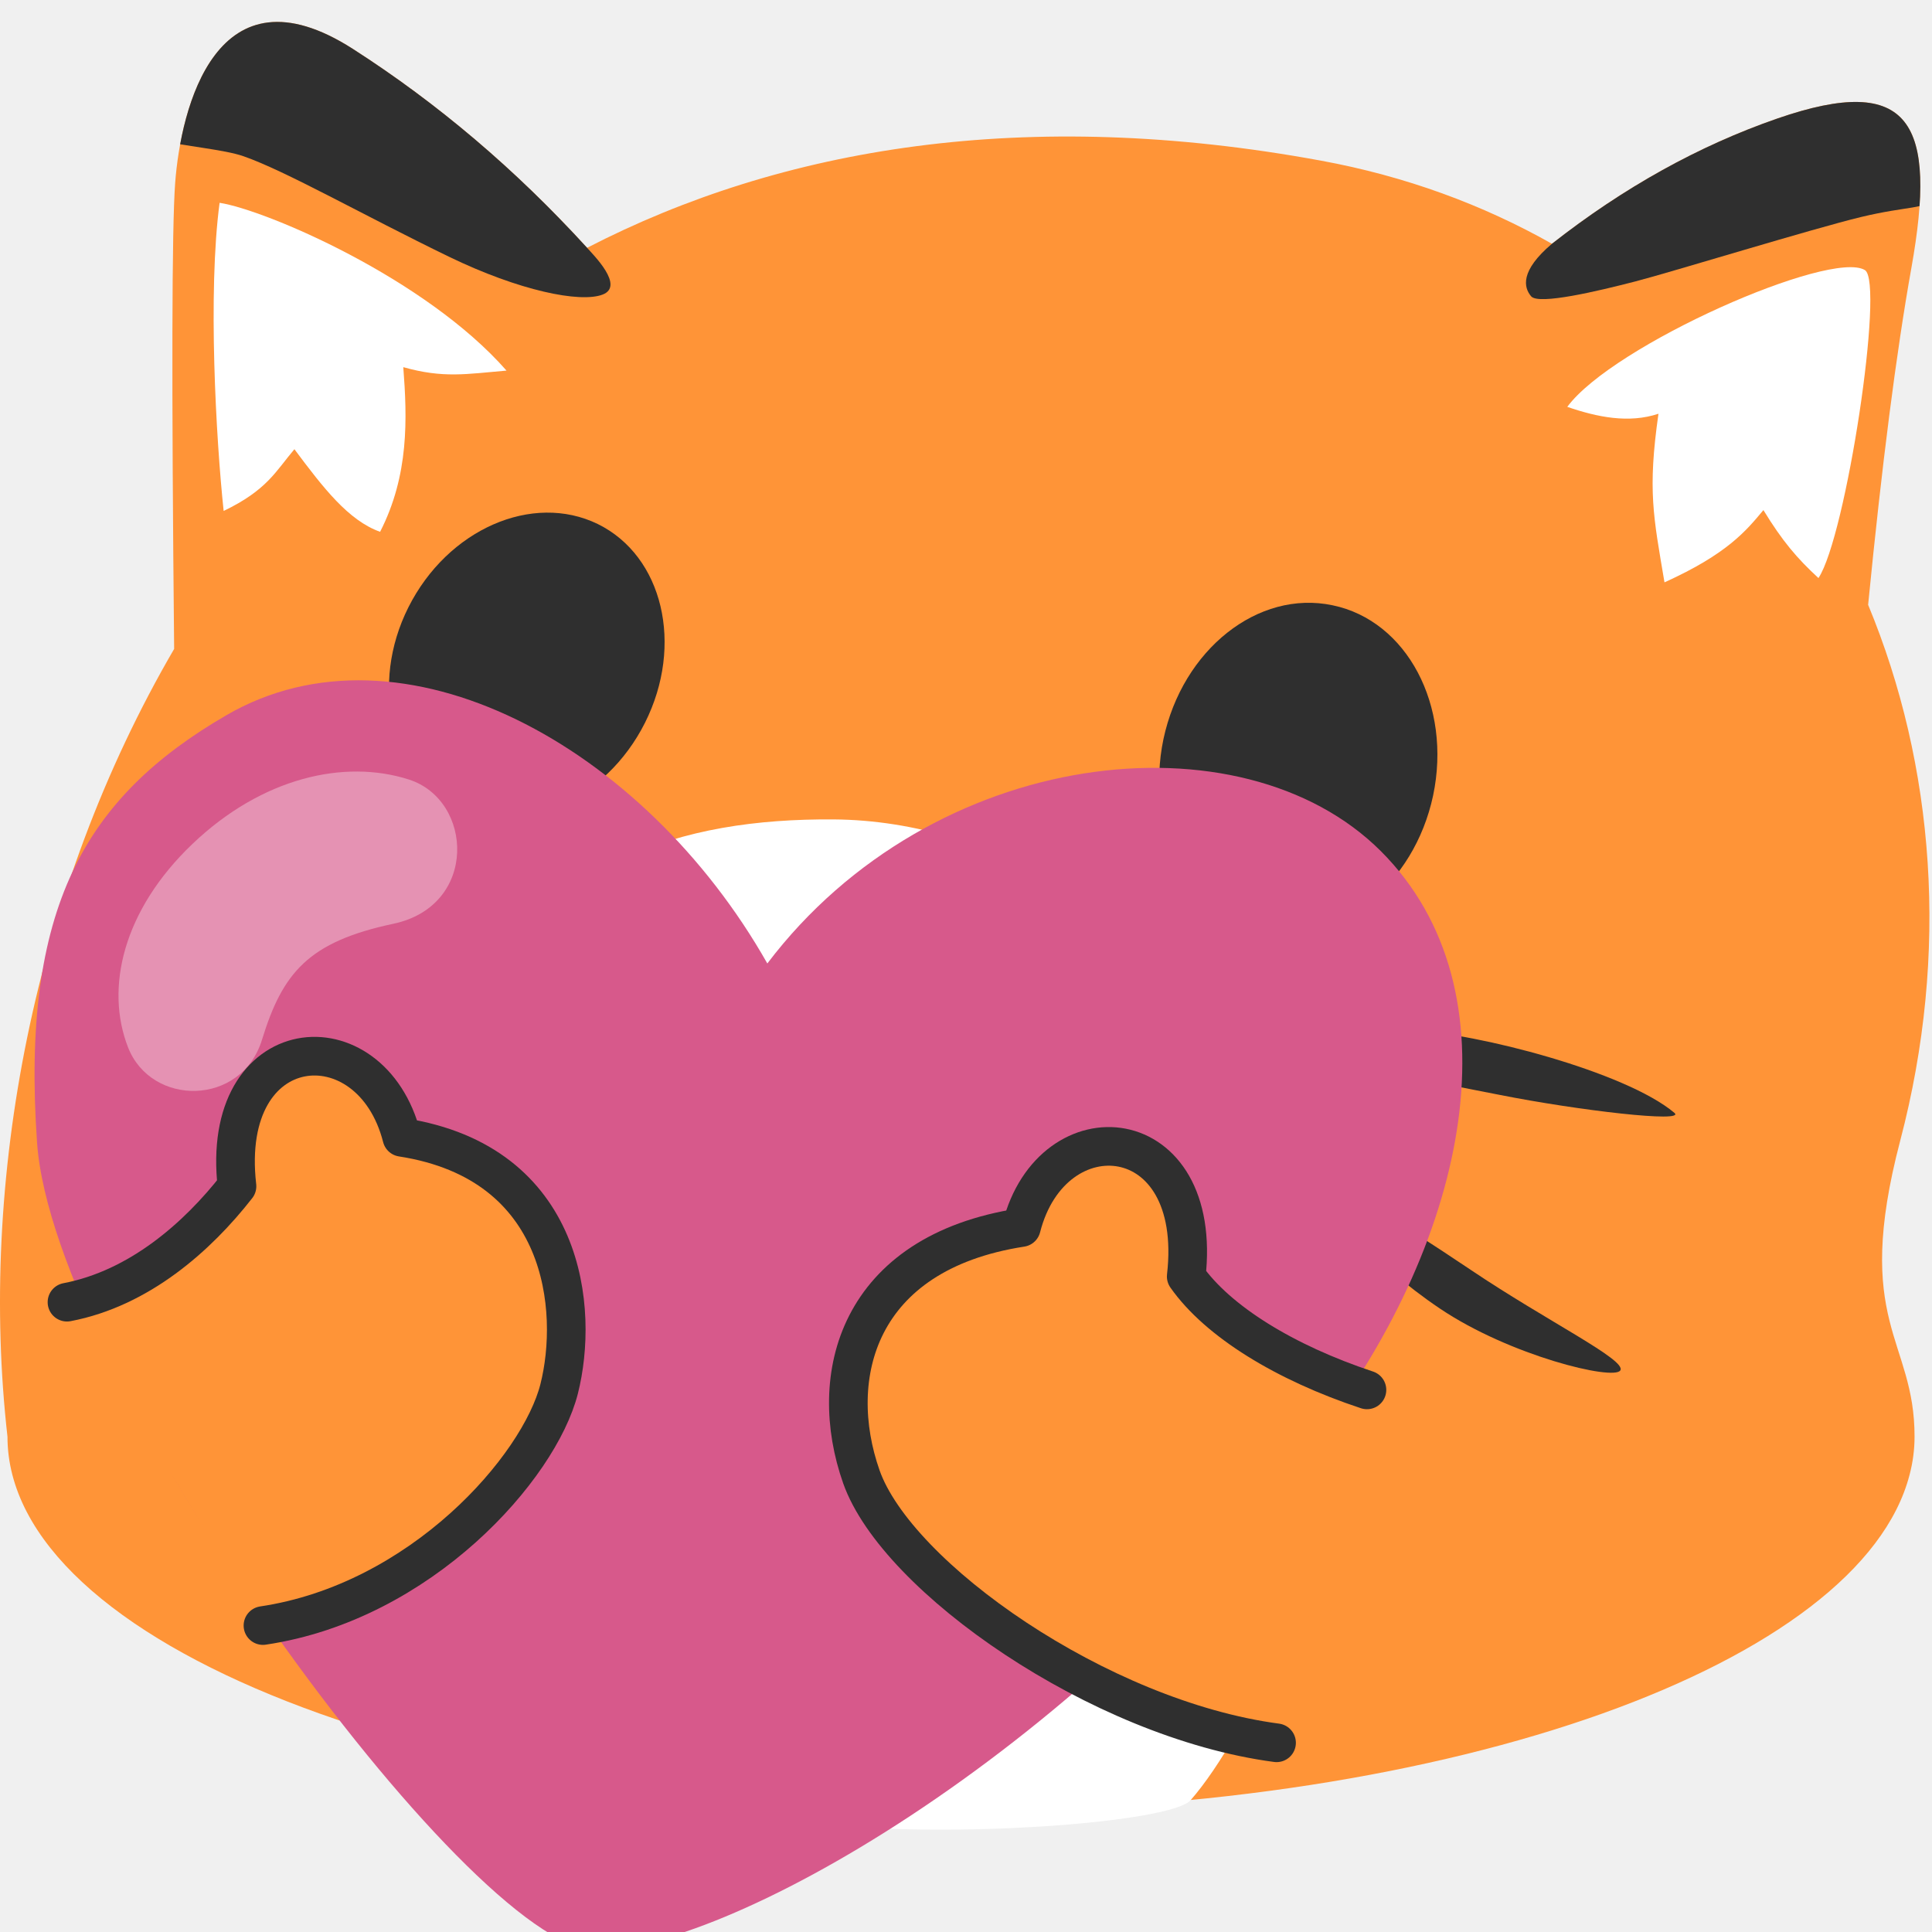
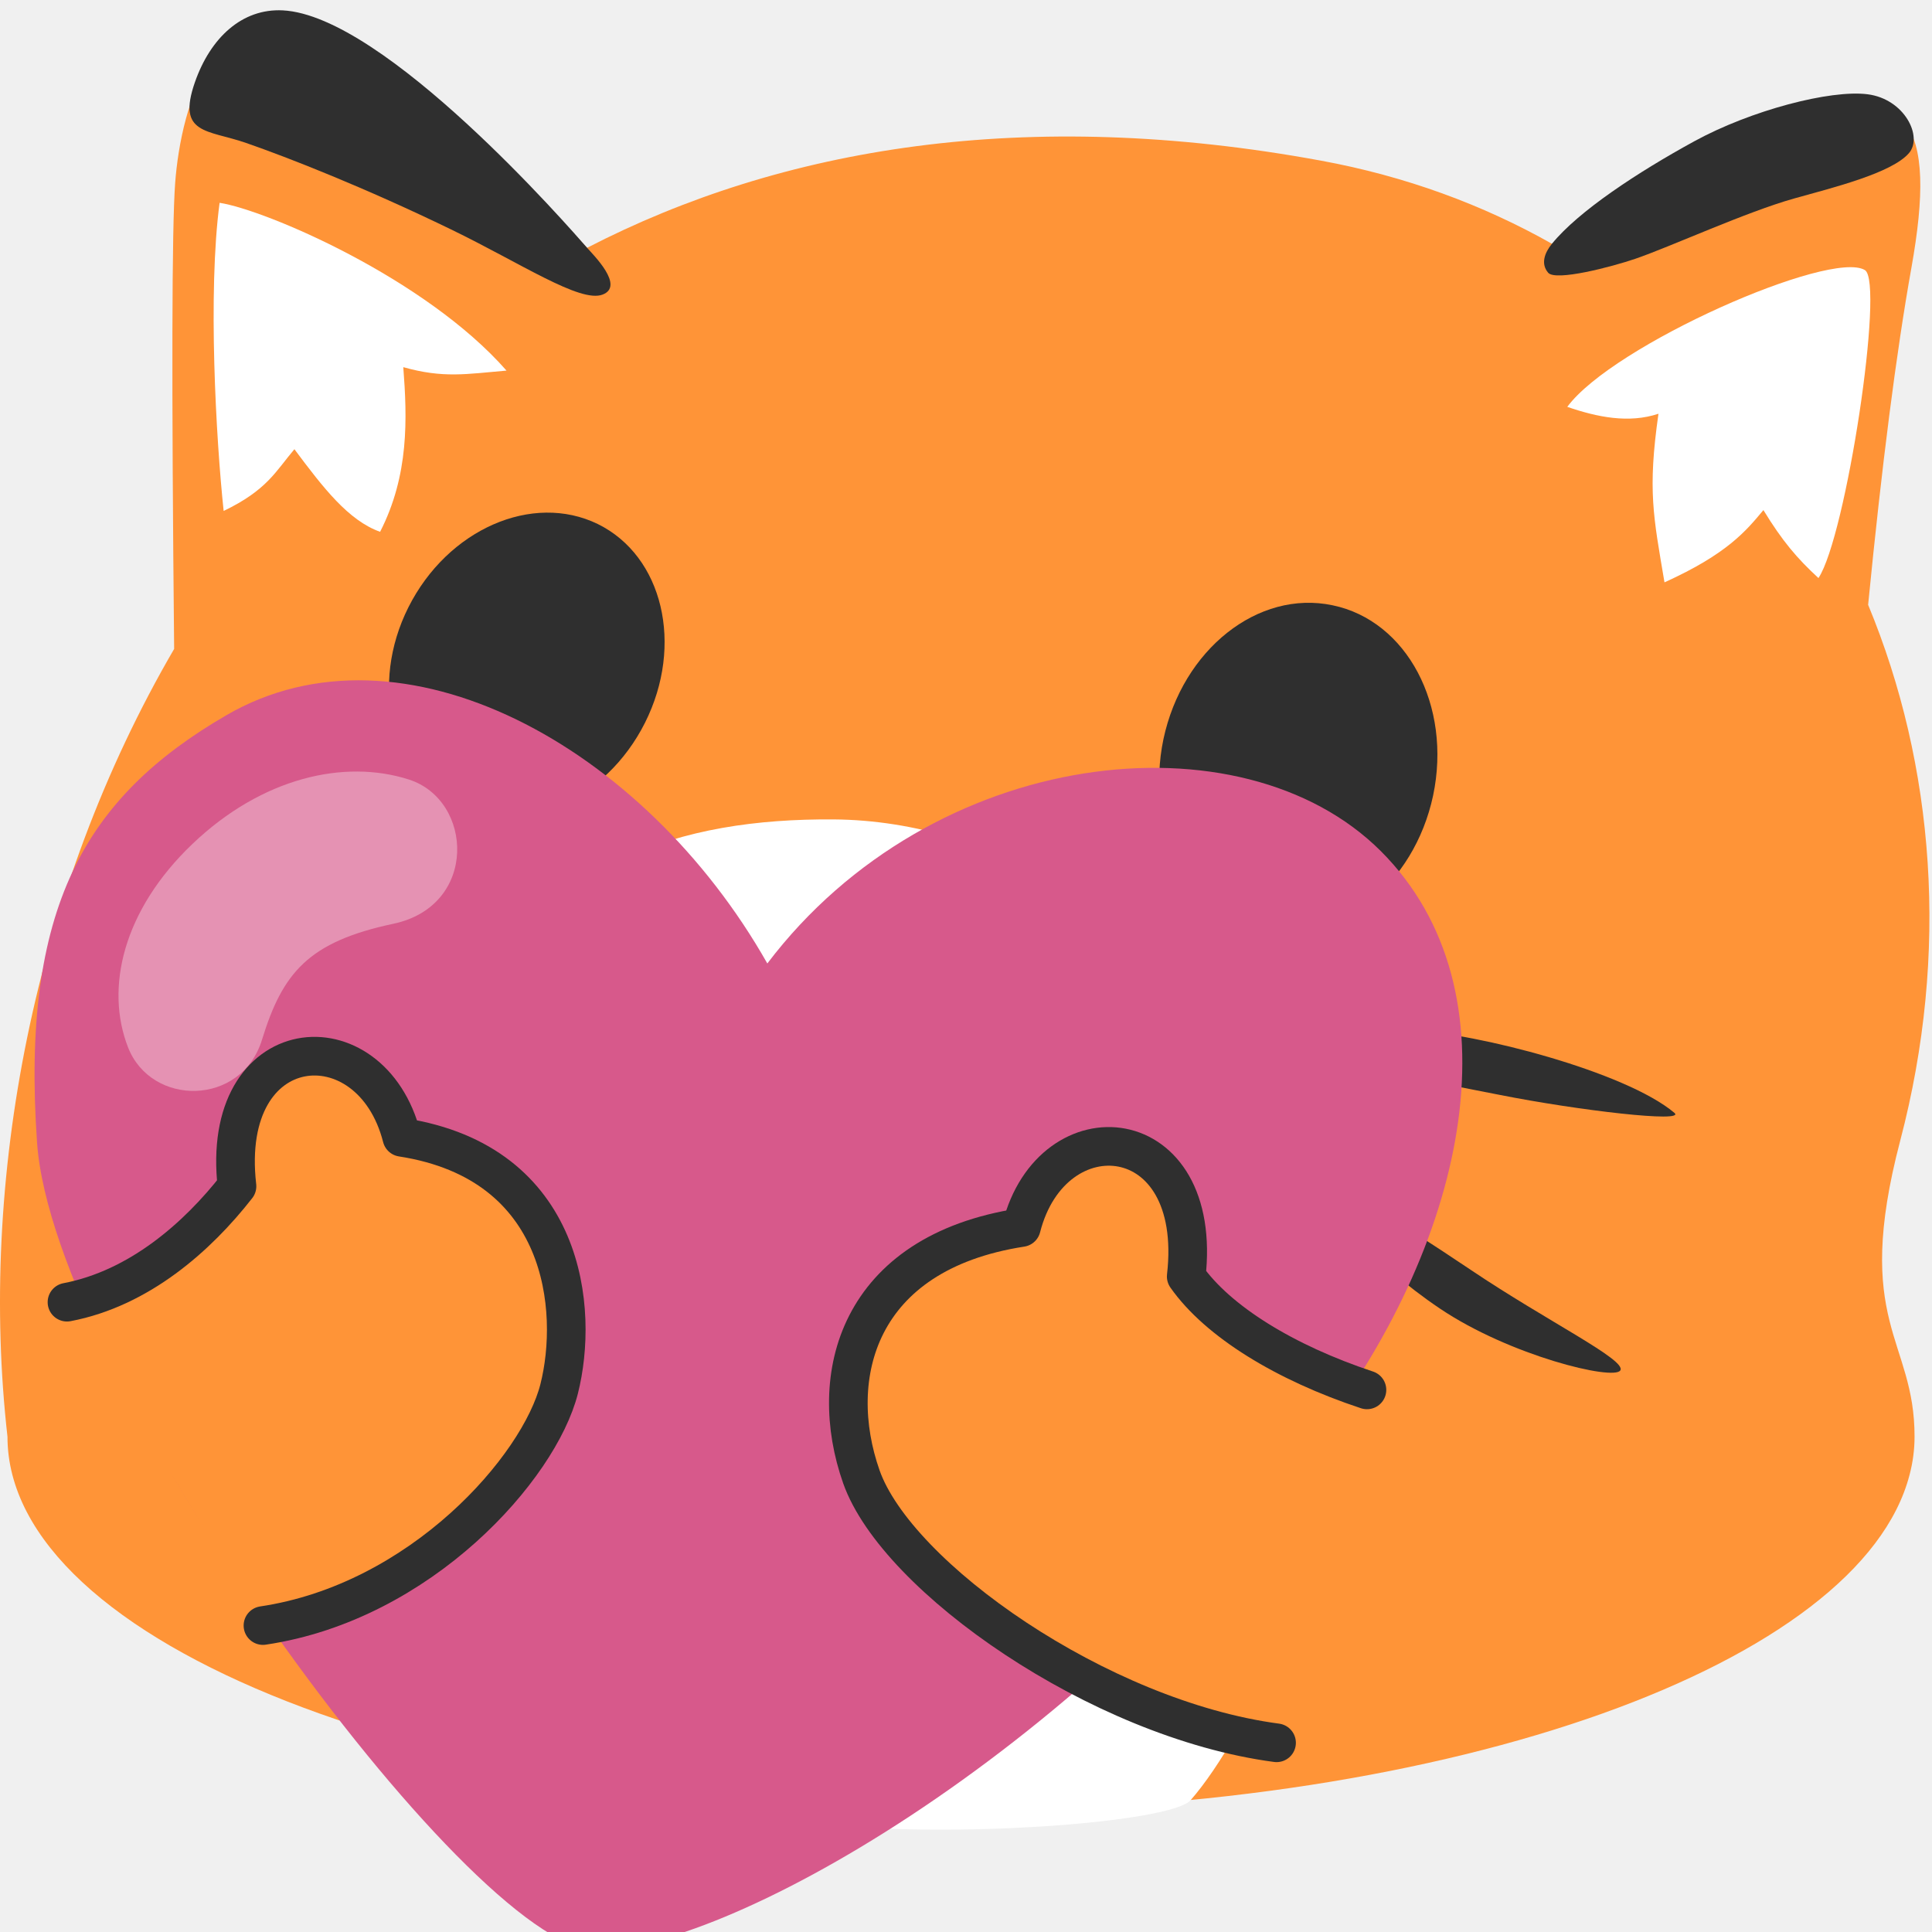
<svg xmlns="http://www.w3.org/2000/svg" width="128px" height="128px" viewBox="0 0 750 750" style="shape-rendering: geometricPrecision">
  <g id="foxcat-pink-heart">
    <g id="foxcatblob" transform="translate(0,8.508816)" fill="none">
      <g id="Body">
-         <clipPath id="body-mask" maskUnits="userSpaceOnUse">
-           <use href="#body" height="100%" width="100%" />
-         </clipPath>
        <path id="body" fill="#ff9437" d="M227.907,87.691 C303.535,48.64 398.331,32.785 512.805,53.856 C545.561,59.865 575.596,70.937 602.463,86.121 C630.355,64.247 659.534,48.037 690,37.491 C742,19.491 752,39.491 742,95.491 C736.144,128.284 730.546,171.877 725.204,226.273 C751.04,288.613 756.818,361.338 737.696,434.165 C718.989,505.308 743.284,511.074 743.226,549.205 C743.226,554.207 742.578,559.15 741.284,564.034 C722.342,637.236 564.748,694.491 373.093,694.491 C168.614,694.491 2.902,629.41 2.902,549.205 C-8.3,450.296 12.857,337.343 67.602,243.405 C66.574,140.127 66.707,79.822 68,62.491 C70.162,33.524 84,-23.509 137,10.491 C169.904,31.599 200.206,57.333 227.907,87.691 Z" />
        <path id="stomach-floof" fill="white" d="m 130.764,508.453 c 14.299,6.367 21.31,11.98 32.57,26.136 -13.297,-33.305 -14.393,-89.969 13.681,-144.854 32.913,-64.345 87.574,-80.551 146.506,-80.15 62.914,0.428 128.613,39.441 152.426,104.493 24.409,66.679 20.551,124.35 -0.489,142.28 21.226,-5.446 25.183,-7.569 38.938,-8.014 2.894,46.543 -29.825,116.329 -52.21,141.991 -6.785,7.779 -78.321,14.257 -134.308,10.153 -55.987,-4.103 -156.123,-20.307 -161.521,-30.73 -27.187,-52.497 -31.142,-104.123 -35.594,-161.305 z" />
        <path id="ear-floof-right" fill="white" d="m 86.821,189.842 c -2.952,-27.83 -6.196,-84.866 -1.572,-119.62 17.738,2.73 79.763,29.115 111.38,65.136 -15.75,1.353 -24.507,3.039 -40.071,-1.336 1.527,19.895 2.275,41.883 -9.003,63.919 -12.299,-4.394 -22.025,-17.019 -33.268,-32.068 -7.346,8.682 -10.584,15.833 -27.467,23.969 z" />
        <path id="ear-floof-left" fill="white" d="m 608.417,149.437 c 17.698,-24.043 102.243,-61.188 115.539,-53.095 7.68,4.675 -7.346,103.518 -18.032,119.546 -8.348,-7.68 -14.025,-14.359 -21.371,-26.38 -6.679,8.014 -14.025,17.03 -38.402,28.05 -4.341,-25.712 -6.578,-35.686 -2.337,-65.45 -11.539,3.824 -23.709,1.336 -35.396,-2.671 z" />
-         <path id="ear-contour-right" clip-path="url(#body-mask)" fill="#2f2f2f" d="m 49.789,31.403 c -14.292,16.068 29.713,15.521 44.657,20.713 16.509,5.736 46.316,22.783 79.865,39.043 27.215,13.19 50.879,18.017 59.606,14.693 8.727,-3.324 -3.66,-15.471 -6.01,-18.162 C 220.881,79.646 132.357,-13.101 107.683,-9.838 92.031,-7.767 64.081,15.335 49.789,31.403 Z" />
-         <path id="ear-contour-left" clip-path="url(#body-mask)" fill="#2f2f2f" d="m 594.392,106.527 c 2.929,3.431 25.858,-2.011 40.483,-5.793 13.883,-3.59 68.978,-20.526 87.619,-25.009 18.286,-4.397 25.723,-3.01 27.175,-7.265 4.339,-12.718 -3.673,-30.888 -11.354,-36.899 -7.68,-6.011 -53.566,-1.356 -76.303,12.021 -6.368,3.747 -47.114,32.005 -59.55,42.54 -12.436,10.534 -10.999,16.974 -8.071,20.406 z" />
+         <path id="ear-contour-right" fill="#2f2f2f" d="m 75.639,23.485 c -7.058,20.313 4.963,18.308 19.906,23.5 16.509,5.736 45.949,17.284 79.498,33.544 27.215,13.19 50.146,28.648 58.873,25.324 8.727,-3.324 -3.66,-15.471 -6.01,-18.162 C 220.881,79.646 149.297,-2.467 109.773,-4.484 94.005,-5.288 81.681,6.097 75.639,23.485 Z" />
+         <path id="ear-contour-left" fill="#2f2f2f" d="m 600.991,97.362 c 2.929,3.431 24.868,-2.333 33.884,-5.427 13.65,-4.683 43.157,-18.233 61.621,-23.394 15.205,-4.25 37.864,-9.849 44.556,-17.605 5.516,-6.394 -1.717,-21.053 -16.119,-22.859 -14.402,-1.805 -45.166,6.196 -67.21,18.255 -22.043,12.059 -44.972,27.148 -55.26,39.789 -2.905,3.569 -4.401,7.81 -1.472,11.241 z" />
      </g>
      <g id="eyes" transform="translate(33,190.4912)">
        <path id="left-eye" d="m 523.331,109.834 c -7.4,34.708 -36.728,57.983 -65.513,51.959 -28.989,-6.093 -46.436,-39.157 -39.172,-73.865 7.4,-34.776 36.728,-58.051 65.649,-51.959 28.853,5.956 46.368,38.952 39.036,73.865 z" style="fill:#2f2f2f" />
        <path id="right-eye" d="M 125.552,36.727 C 140.801,6.428 173.708,-7.921 199.056,4.426 224.338,16.839 232.565,51.342 217.382,81.574 202.2,111.806 169.36,126.222 144.012,113.809 118.73,101.395 110.437,66.825 125.552,36.727 Z" style="fill:#2f2f2f" />
      </g>
      <g id="whiskers" transform="translate(33,190.4912)">
        <g transform="translate(0.391648,152.6595)" style="fill:#2f2f2f">
          <path id="Right-bottom-wisker" d="m 483.608,112.341 c 2.536,-3.92 24.188,8.94 54,29 29.812,20.06 60.606,34.972 58,39 -2.606,4.028 -42.805,-5.701 -70,-24 -27.195,-18.299 -44.536,-40.08 -42,-44 z" />
          <path id="Right-top-wisker" d="m 491.608,57.341 c -2,-6 -2,-10 23,-9 25,1 83,16 102,32 4.699,3.957 -37.129,-0.875 -68,-7 -30.871,-6.125 -55,-10 -57,-16 z" />
          <path id="Left-bottom-wisker" d="m 117.608,60.341 c -19,21 -52,36 -84,53 -32,17 -49.439,8.263 -14,-13 35.439,-21.263 84,-43 98,-40 z" />
          <path id="Left-top-wisker" d="M 122.608,0.341 C 69.608,-1.659 15.608,5.341 6.608,16.341 c 0,3.438 103,3 116,0 13,-3 8.636,-15.674 0,-16 z" />
        </g>
      </g>
      <g id="mouth" transform="translate(33,190.4912)">
        <path d="m 196,176 c 13.333,47.333 23,71.333 29,72 6,0.667 26.667,-18 62,-56 27.333,46 43.667,71.333 49,76 5.333,4.667 28,-15.667 68,-61" style="stroke:#2f2f2f;stroke-width:30;stroke-linecap:round;stroke-linejoin:round" />
      </g>
      <g>
        <g transform="translate(13 255)">
          <path fill="#D7598B" d="M523.079 66.934c54.087 54.088 33.802 149.947-23.638 225.507C403 420 266 495 217.379 493.369c-48.621-1.631-209.603-222.173-215.99-313.27C-5 89 20 46 74.858 14.147 142.991-25.411 237 26 284.876 110.508 349 26 468.99 12.847 523.079 66.934z" />
        </g>
        <path d="M74.715 319.095c-27.016 25.776-34 56-25 79s44 23 52-3 18-38 51-45 31-48 6-56-56.985-.776-84 25z" fill-opacity=".34" fill="#FFF" />
      </g>
      <g>
        <path id="right-arm" fill="#ff9437" stroke="#2f2f2f" stroke-width="15" stroke-linecap="round" stroke-linejoin="round" d="m 26,497 c 28,-5.333 50.638,-25.317 66,-45 -7,-61 52,-66 64,-19 63.802,9.861 68.785,67.112 61.059,97.66 -7.726,30.548 -53.617,82.745 -114.981,91.87" />
        <path id="left-arm" fill="#ff9437" stroke="#2f2f2f" stroke-width="15" stroke-linecap="round" stroke-linejoin="round" d="m 530.651,531.043 c -31.778,-10.528 -57.873,-26.529 -70.162,-44.029 7,-61 -52,-66 -64,-19 -63.802,9.861 -75.802,57.929 -62.099,96.783 13.704,38.854 92.247,94.121 161.167,103.247" />
      </g>
    </g>
  </g>
</svg>
